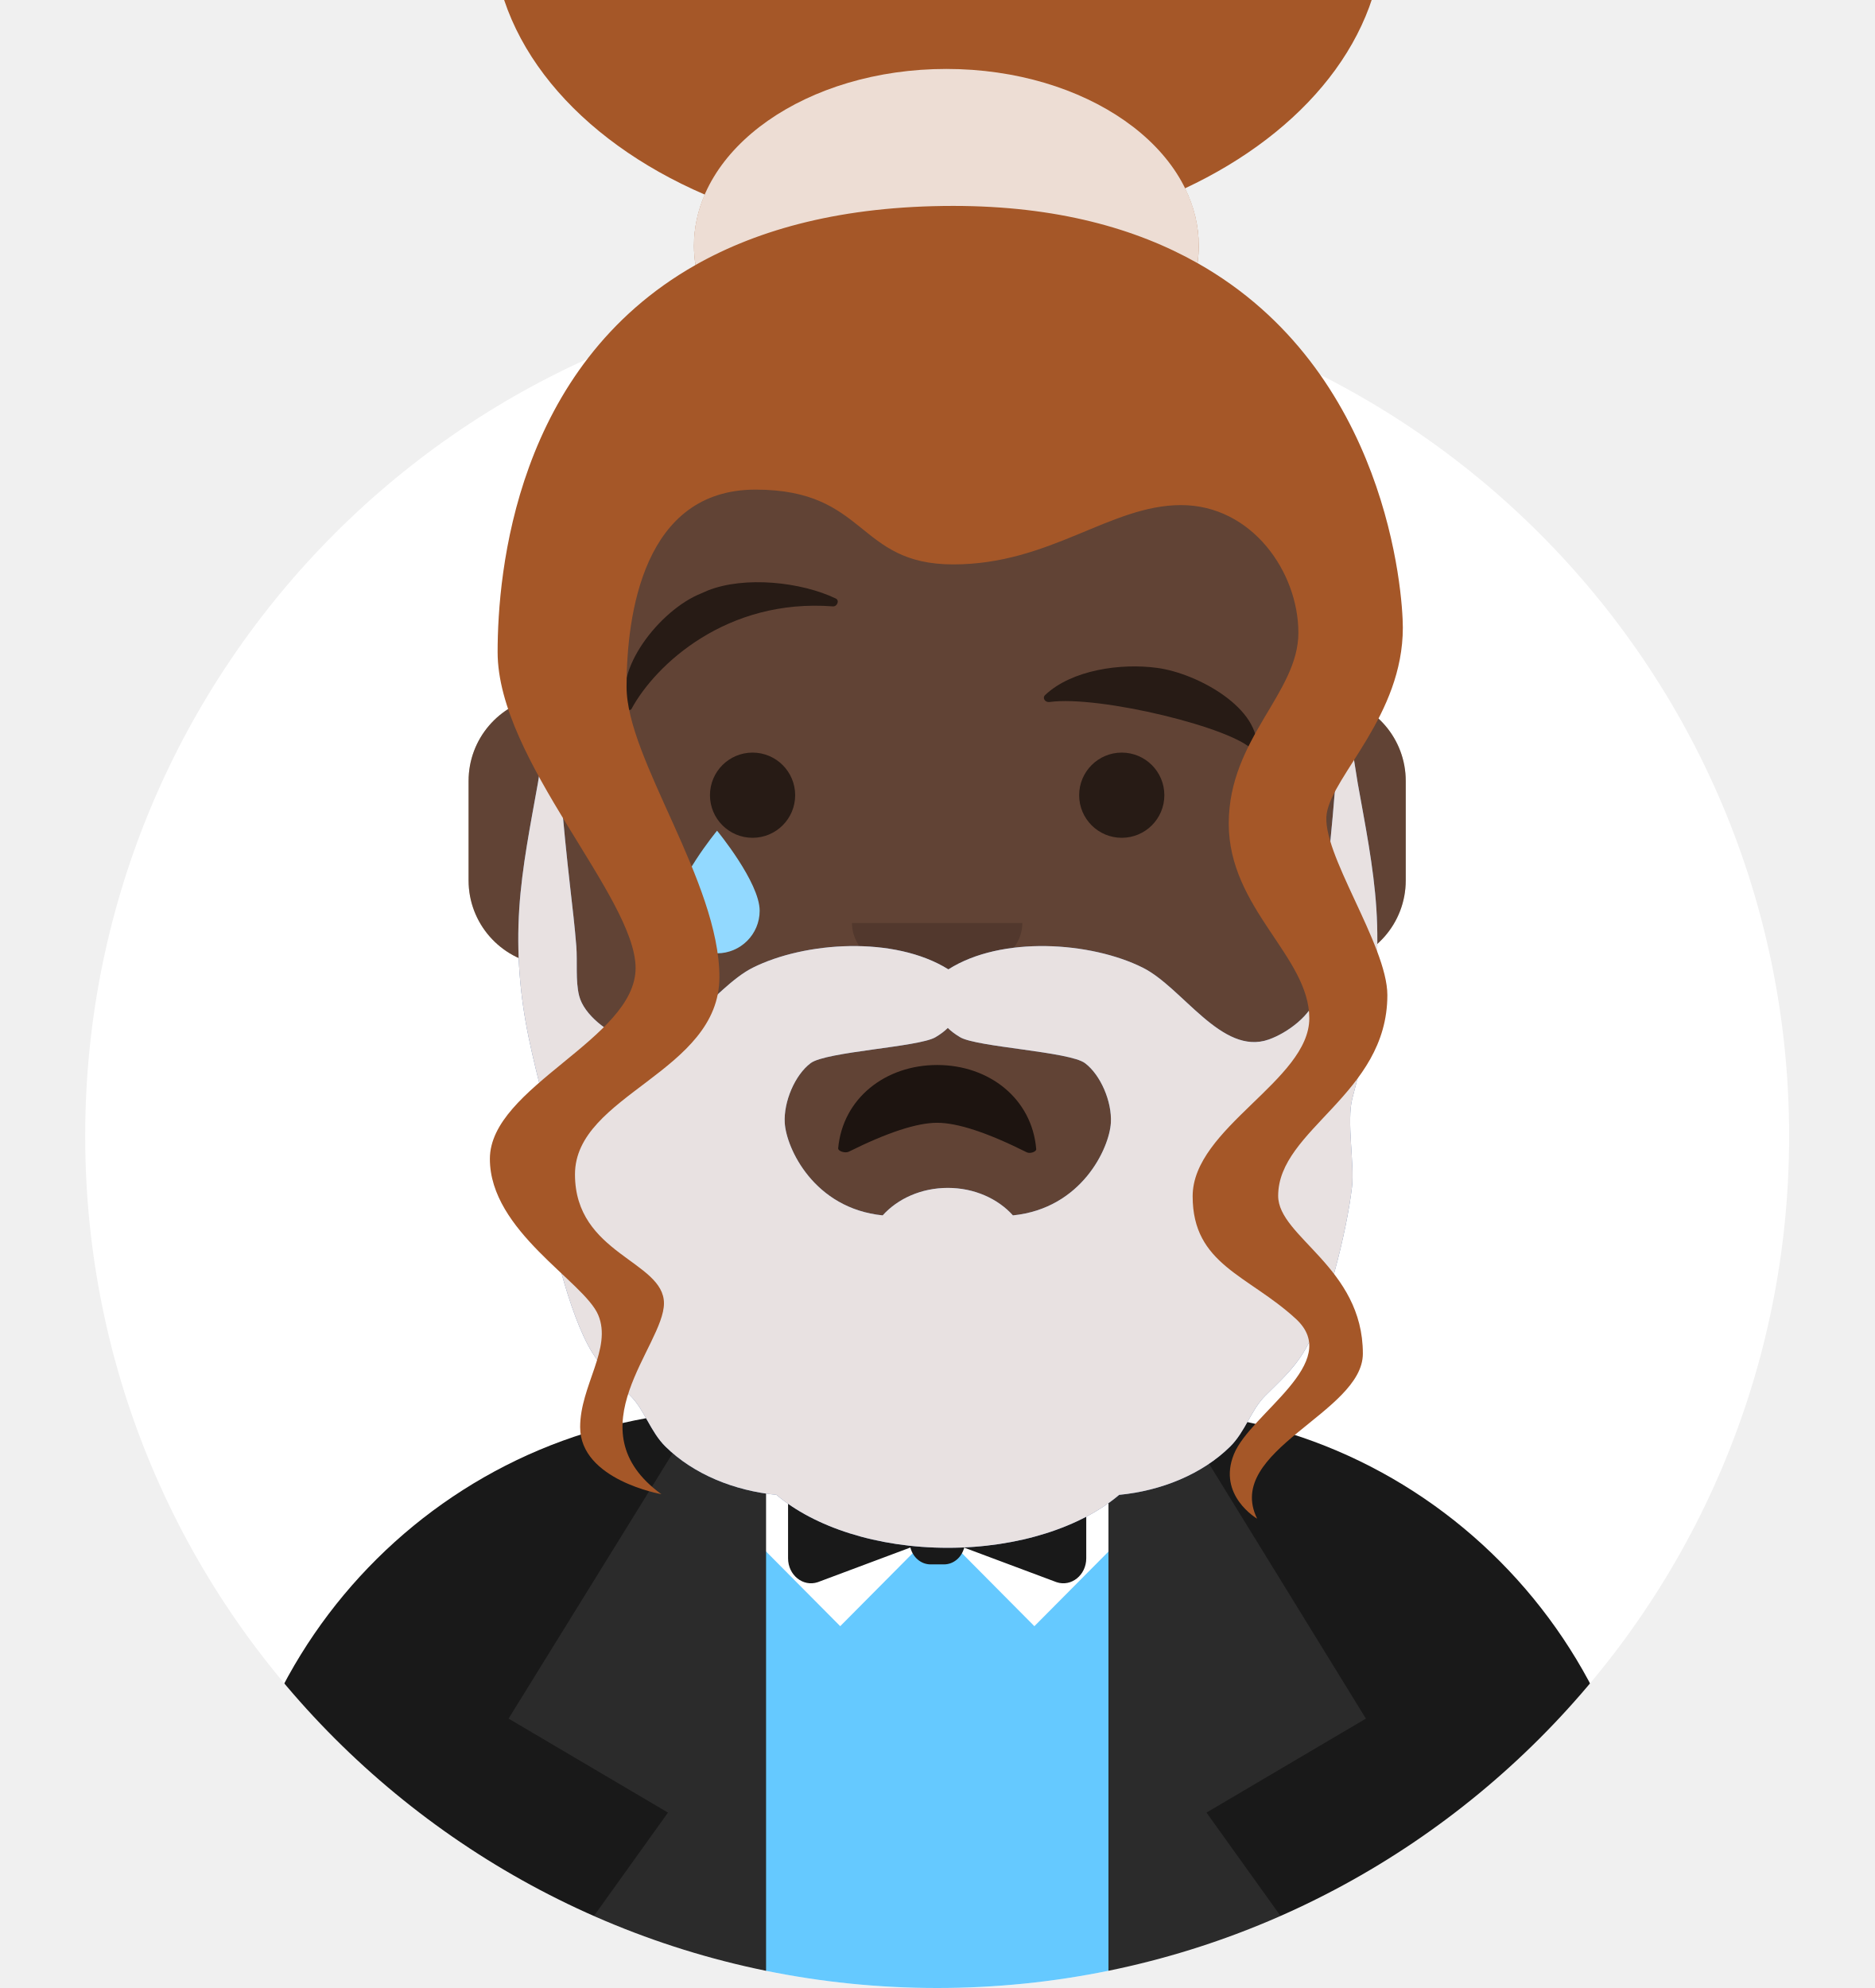
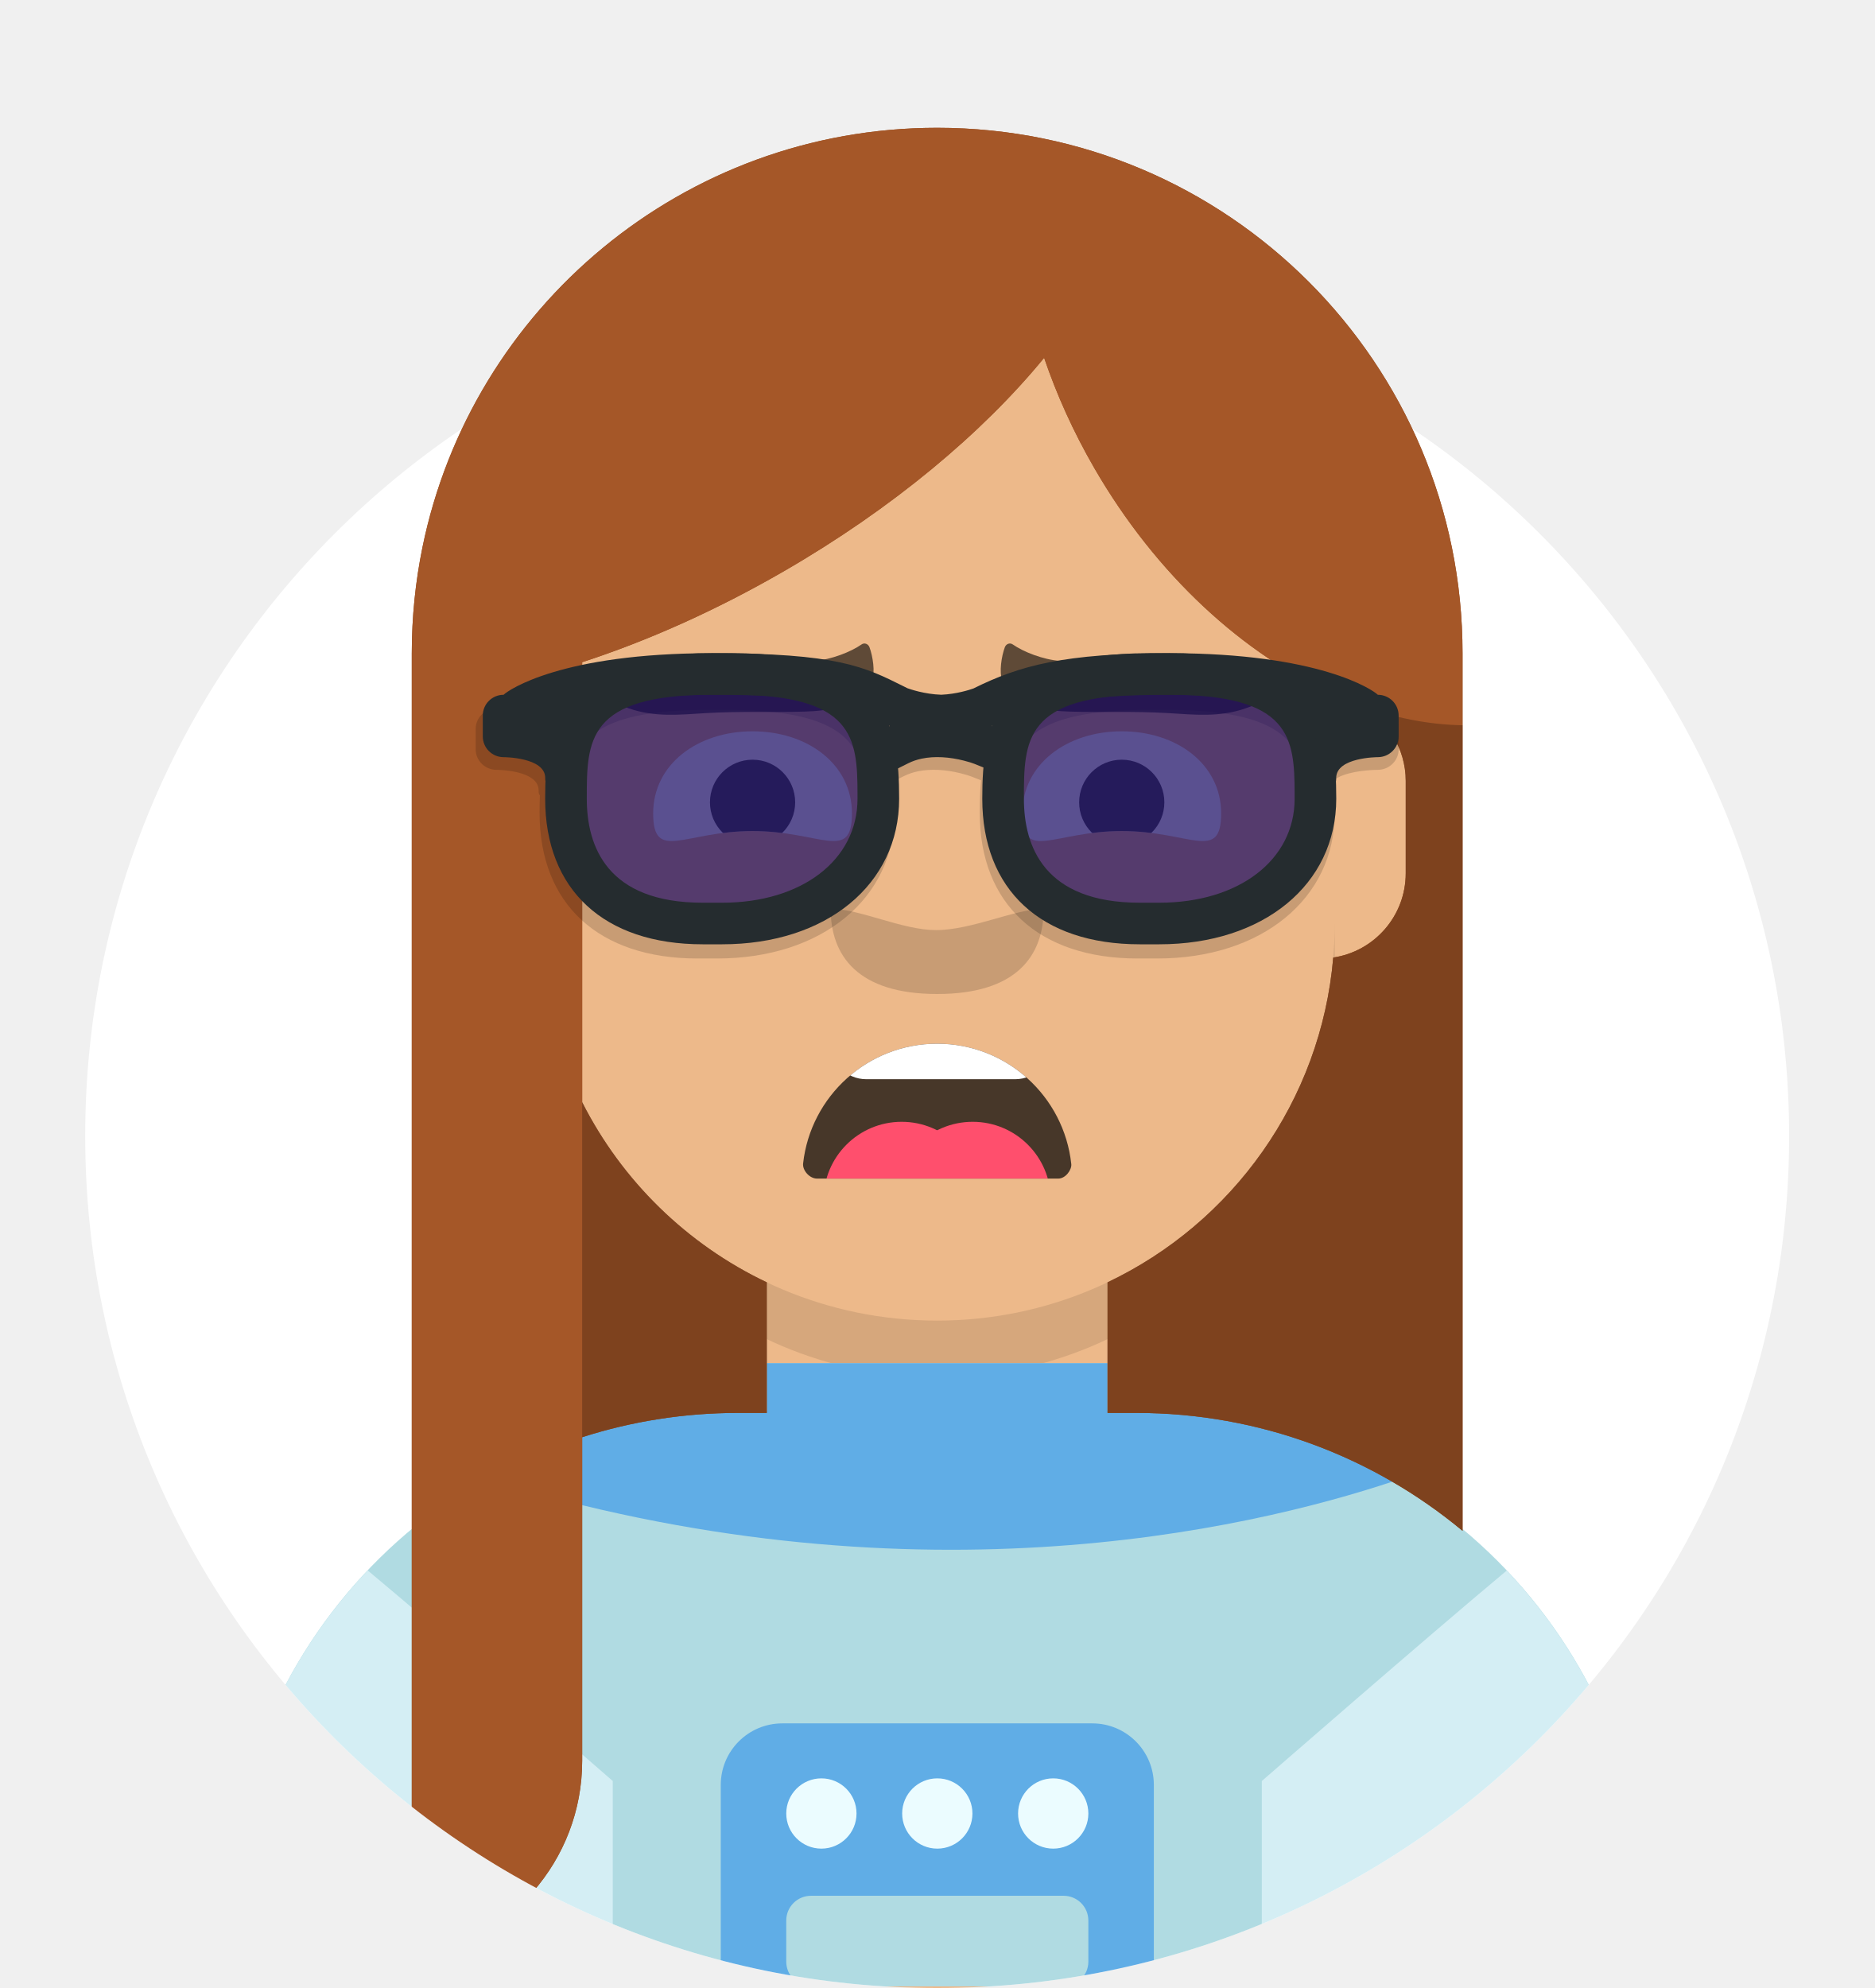
<svg xmlns="http://www.w3.org/2000/svg" xmlns:ns2="http://design.blush" xmlns:xlink="http://www.w3.org/1999/xlink" width="264px" height="280px" viewBox="0 0 264 280" version="1.1">
  <defs>
    <circle id="circle_path-1" cx="120" cy="120" r="120" />
    <path d="M-3.19744231e-14,160 L-3.19744231e-14,-1.42108547e-14 L264,-1.42108547e-14 L264,160 L252,160 C252,226.274 198.274,280 132,280 C65.726,280 12,226.274 12,160 L12,160 L-3.19744231e-14,160 Z" id="circle_path-3" />
    <path d="M100,0 C130.928,-5.68137151e-15 156,25.072 156,56 L156.001,62.166 C161.676,63.119 166,68.054 166,74 L166,88 C166,94.052 161.519,99.058 155.694,99.881 C153.628,119.686 141.238,136.422 124.001,144.61 L124,163 L128,163 C167.765,163 200,195.235 200,235 L200,244 L0,244 L0,235 C-4.86974701e-15,195.235 32.235,163 72,163 L76,163 L76,144.611 C58.763,136.422 46.372,119.687 44.305,99.881 C38.481,99.058 34,94.052 34,88 L34,74 C34,68.054 38.325,63.118 44,62.166 L44,56 C44,25.072 69.072,5.68137151e-15 100,0 Z" id="circle_path-5" />
    <path d="M83,36.348 C83,52.629 105.162,65.828 132.5,65.828 C159.838,65.828 182,52.629 182,36.348 C182,34.985 181.845,33.645 181.544,32.331 C210.784,41.488 232,68.792 232,101.052 L232,110 L32,110 L32,101.052 C32,68.397 53.739,40.82 83.534,32.002 C83.182,33.421 83,34.871 83,36.348 Z" id="circle_path-7" />
    <rect id="circle_path-9" x="0" y="0" width="264" height="280" />
    <path d="M74,0 C114.869,0 148,33.131 148,74 L148,84.148 L148,197.608 C135.525,187.237 119.491,181 102,181 L102,181 L98,181 L98,162.611 C115.531,154.283 128.048,137.115 129.791,116.867 C135.569,116.002 140,111.019 140,105 L140,105 L140,92 C140,87.354 137.359,83.324 133.497,81.33 C132.724,81.05 131.952,80.748 131.181,80.426 C130.795,80.32 130.401,80.233 130,80.166 L130,80.166 L130,79.917 C117.224,74.234 104.878,63.071 96.11,47.885 C93.175,42.801 90.831,37.595 89.066,32.397 C80.431,42.941 67.745,53.602 52.342,62.495 C42.778,68.017 33.147,72.291 24,75.266 L24,137.247 C29.602,148.318 38.773,157.278 50,162.611 L50,162.611 L50,181 L46,181 C38.327,181 30.935,182.2 24,184.423 L24,230 C24,244.106 13.569,255.776 0,257.716 L0,74 C0,33.131 33.131,0 74,0 Z" id="circle_path-11" />
  </defs>
  <g id="circle_Avataaar/Circle" stroke="none" stroke-width="1" fill="none" fill-rule="evenodd">
    <g id="circle_Circle" transform="translate(12, 40)">
      <mask id="circle_mask-2" fill="white">
        <use xlink:href="#circle_path-1" />
      </mask>
      <use id="circle_Background-Color" fill="#FFFFFF" xlink:href="#circle_path-1" />
      <g id="circle_Fabric-Color" mask="url(#circle_mask-2)" fill="">
        <rect id="circle_🖍Color" x="0" y="0" width="240" height="240" />
      </g>
    </g>
    <mask id="circle_mask-4" fill="white">
      <use xlink:href="#circle_path-3" />
    </mask>
    <g id="circle_Mask" />
    <g id="circle_Avataaar" mask="url(#circle_mask-4)">
      <g id="circle_Body" transform="translate(32, 36)">
        <mask id="circle_mask-6" fill="white">
          <use xlink:href="#circle_path-5" />
        </mask>
        <use fill="#D0C6AC" xlink:href="#circle_path-5" />
-         <g id="circle_Skin-Color" mask="url(#circle_mask-6)" fill="#614335">
+         <g id="circle_Skin-Color" mask="url(#circle_mask-6)" fill="#EDB98A">
          <g transform="translate(-32, 0)" id="circle_Color">
            <rect x="0" y="0" width="264" height="244" />
          </g>
        </g>
        <path d="M44,94 C44,124.928 69.072,150 100,150 C130.928,150 156,124.928 156,94 L156,94 L156,102 C156,132.928 130.928,158 100,158 C69.072,158 44,132.928 44,102 Z" id="circle_Neck-Shadow" fill-opacity="0.1" fill="#000000" mask="url(#circle_mask-6)" />
      </g>
      <g id="circle_Clothing" transform="translate(0, 170)">
-         <g id="bond_suit_Clothing/Bond Suit" stroke="none" stroke-width="1" fill="none" fill-rule="evenodd">
-           <g id="bond_suit_Suit" transform="translate(31.5, 28.6)">
-             <path d="M124.38,3.001 L128.36,3.001 C167.926,3.001 200,34.435 200,73.212 L200,81.988 L1,81.988 L1,73.212 L1.01,72.05 C1.642,33.81 33.47,3.001 72.64,3.001 L76.62,3.001 C76.62,3.001 76.424,15.113 100.492,15.113 C124.56,15.113 124.38,3.001 124.38,3.001" id="bond_suit_Fabric-Color" fill="#65C9FF" ns2:color="Top-500" />
-             <path d="M86.846,30.44 L100.52,16.669 L114.194,30.44 L142.147,2.288 C137.77,1.454 133.258,1 128.639,1 L124.619,1 C124.619,1 124.801,13.573 100.491,13.573 C76.181,13.573 76.38,1 76.38,1 L72.36,1 C67.753,1 63.253,1.45 58.885,2.28 L86.846,30.44 Z" id="bond_suit_Fill-7" fill="#FFF" />
-             <path d="M128.64,0.001 L124.641,0.001 L124.641,81.988 L201,81.988 L201,72.879 C201,32.629 168.604,0.001 128.64,0.001" id="bond_suit_Fill-9" fill="#191919" />
-             <path d="M76.38,0.001 L72.36,0.001 C32.796,0.001 0.649,31.98 0.009,71.673 L0,72.879 L0,81.988 L76.38,81.988 L76.38,0.001 Z" id="bond_suit_Fill-12" fill="#191919" />
-             <path d="M66.874,0.206 L40.133,43.457 L62.585,56.695 L48.758,75.998 L55.328,81.988 L76.38,81.988 L76.38,0.001 C76.38,0.001 73.265,0.043 66.874,0.206" id="bond_suit_Fill-15" fill="#2B2B2B" />
-             <path d="M134.28,0.225 L160.887,43.458 L138.436,56.694 L152.264,75.998 L145.691,81.988 L124.64,81.987 L124.64,-0.001 C124.64,-0.001 127.889,0.062 134.28,0.225" id="bond_suit_Fill-18" fill="#2B2B2B" />
-             <path d="M117.319,4.557 L104.309,9.425 C103.96,8.066 102.826,7.065 101.468,7.065 L99.573,7.065 C98.209,7.065 97.073,8.073 96.727,9.439 L83.681,4.557 C81.601,3.864 79.5,5.557 79.5,7.925 L79.5,20.876 C79.5,23.243 81.601,24.936 83.681,24.243 L96.727,19.362 C97.073,20.727 98.209,21.735 99.573,21.735 L101.468,21.735 C102.826,21.735 103.96,20.733 104.309,19.376 L117.319,24.243 C119.399,24.936 121.5,23.243 121.5,20.876 L121.5,7.925 C121.5,5.557 119.399,3.864 117.319,4.557" id="bond_suit_Fill-1" fill="#191919" />
+         <g id="astronaut_suit_Clothing/Astronaut suit" stroke="none" stroke-width="1" fill="none" fill-rule="evenodd">
+           <g id="astronaut_suit_Astronaut-suit" transform="translate(32, 22)">
+             <path d="M128,6.74 L124,6.74 L124.001,0.001 L76,0.001 L76,6.74 L72,6.74 C32.633,6.74 0.646,38.334 0.01,77.549 L-0,78.74 L-0,87.74 L200,87.74 L200,78.74 C200,38.975 167.765,6.74 128,6.74" id="astronaut_suit_Fill-1" fill="#B0DBE2" />
+             <path d="M180.225,29.205 C168.827,38.716 145.73,58.847 145.73,58.847 L145.73,87.74 L199.999,87.74 L199.999,78.74 C199.999,59.542 192.471,42.113 180.225,29.205" id="astronaut_suit_Fill-4" fill="#D4EEF4" />
+             <path d="M0.009,77.549 L0.001,78.74 L0.001,87.74 L54.31,87.74 L54.31,58.847 C54.31,58.847 31.178,38.686 19.791,29.184 C7.787,41.826 0.314,58.813 0.009,77.549" id="astronaut_suit_Fill-6" fill="#D4EEF4" />
+             <path d="M121.85,50.73 L78.189,50.73 C73.401,50.73 69.52,54.612 69.52,59.4 L69.52,87.774 L130.52,87.774 L130.52,59.4 C130.52,54.612 126.638,50.73 121.85,50.73" id="astronaut_suit_Fill-8" fill="#60ADE6" ns2:color="Top-500" />
+             <path d="M83.694,58.473 C80.96,58.473 78.745,60.689 78.745,63.422 C78.745,66.156 80.96,68.371 83.694,68.371 C86.427,68.371 88.642,66.156 88.642,63.422 C88.642,60.689 86.427,58.473 83.694,58.473" id="astronaut_suit_Fill-10" fill="#EBFCFF" />
+             <path d="M100.02,58.473 C97.287,58.473 95.071,60.689 95.071,63.422 C95.071,66.156 97.287,68.371 100.02,68.371 C102.753,68.371 104.969,66.156 104.969,63.422 C104.969,60.689 102.753,58.473 100.02,58.473" id="astronaut_suit_Fill-12" fill="#EBFCFF" />
+             <path d="M116.346,58.473 C113.614,58.473 111.397,60.689 111.397,63.422 C111.397,66.156 113.614,68.371 116.346,68.371 C119.08,68.371 121.296,66.156 121.296,63.422 C121.296,60.689 119.08,58.473 116.346,58.473" id="astronaut_suit_Fill-14" fill="#EBFCFF" />
+             <path d="M117.811,87.774 L82.229,87.774 C80.304,87.774 78.744,86.214 78.744,84.29 L78.744,78.497 C78.744,76.572 80.304,75.011 82.229,75.011 L117.811,75.011 C119.736,75.011 121.296,76.572 121.296,78.497 L121.296,84.29 C121.296,86.214 119.736,87.774 117.811,87.774" id="astronaut_suit_Fill-16" fill="#B0DBE2" />
+             <path d="M164.361,16.604 C153.687,10.344 141.267,6.741 128,6.741 L124,6.741 L124.001,-0 L76,-0 L76,6.741 L72,6.741 C59.006,6.741 46.827,10.2 36.303,16.221 C95.548,34.511 143.322,23.61 164.361,16.604" id="astronaut_suit_Fill-18" fill="#60ADE6" ns2:color="Top-500" />
          </g>
        </g>
      </g>
      <g id="circle_Face" transform="translate(76, 82)" fill="#000000">
        <g id="circle_Mouth" transform="translate(2, 52)">
-           <g id="sad_Mouth/Sad" stroke="none" stroke-width="1" fill="none" fill-rule="evenodd" fill-opacity="0.7">
-             <path d="M40.058,16.654 C40.708,23.683 46.702,28.377 54,28.377 C61.342,28.377 67.363,23.627 67.953,16.529 C67.984,16.151 67.077,15.853 66.629,16.077 C61.09,18.85 56.881,20.237 54,20.237 C51.156,20.237 47.007,18.88 41.554,16.168 C41.047,15.916 40.02,16.236 40.058,16.654 Z" id="sad_Mouth" fill="#000000" transform="translate(54.00536, 22.18841) scale(1, -1) translate(-54.00536, -22.18841) " />
+           <defs>
+             <path d="M35.118,15.128 C36.176,24.62 44.226,32 54,32 C63.804,32 71.874,24.574 72.892,15.04 C72.974,14.273 72.117,13 71.043,13 C56.149,13 44.738,13 37.087,13 C36.007,13 35.012,14.178 35.118,15.128 Z" id="concerned_path-1" />
+           </defs>
+           <g id="concerned_Mouth/Concerned" stroke="none" stroke-width="1" fill="none" fill-rule="evenodd">
+             <mask id="concerned_mask-2" fill="white">
+               <use xlink:href="#concerned_path-1" transform="translate(54.00364, 22.5) scale(1, -1) translate(-54.00364, -22.5)" />
+             </mask>
+             <use id="concerned_Mouth" fill-opacity="0.7" fill="#000000" transform="translate(54.00364, 22.5) scale(1, -1) translate(-54.00364, -22.5)" xlink:href="#concerned_path-1" />
+             <path d="M44,2 L65,2 C67.761,2 70,4.239 70,7 L70,13 C70,15.761 67.761,18 65,18 L44,18 C41.239,18 39,15.761 39,13 L39,7 C39,4.239 41.239,2 44,2 Z" id="concerned_Teeth" fill="#FFFFFF" mask="url(#concerned_mask-2)" />
+             <g id="concerned_Tongue" mask="url(#concerned_mask-2)" fill="#FF4F6D">
+               <g transform="translate(38, 24)">
+                 <circle id="concerned_friend?" cx="11" cy="11" r="11" />
+                 <circle id="concerned_How-you-doing" cx="21" cy="11" r="11" />
+               </g>
+             </g>
          </g>
        </g>
        <g id="circle_Nose" transform="translate(28, 40)" fill-opacity="0.16">
-           <g id="default_Nose/Default" stroke="none" stroke-width="1" fill="none" fill-rule="evenodd" fill-opacity="0.16">
-             <path d="M16,8 C16,12.418 21.373,16 28,16 L28,16 C34.627,16 40,12.418 40,8" id="default_Nose" fill="#000000" />
+           <g id="wide_Nose/Wide" stroke="none" stroke-width="1" fill="none" fill-rule="evenodd">
+             <path d="M13,6 C13,12.627 16.828,18 28,18 C39.172,18 43,12.627 43,6 C39.036,6 32.897,9 27.838,9 C23.079,9 17.101,6 13,6 Z" id="wide_Nose" fill-opacity=".16" fill="#000" />
          </g>
        </g>
        <g id="circle_Eyes" transform="translate(0, 8)">
-           <g id="cry_Eyes/Cry-😢" stroke="none" stroke-width="1" fill="none" fill-rule="evenodd">
-             <circle id="cry_Eye" fill-opacity="0.6" fill="#000000" cx="30" cy="22" r="6" />
-             <path d="M25,27 C25,27 19,34.271 19,38.271 C19,41.585 21.686,44.271 25,44.271 C28.314,44.271 31,41.585 31,38.271 C31,34.271 25,27 25,27 Z" id="cry_Drop" fill="#92D9FF" fill-rule="nonzero" />
-             <circle id="cry_Eye" fill-opacity="0.6" fill="#000000" cx="82" cy="22" r="6" />
+           <defs>
+             <path d="M14,14.048 C23.61,14.048 28,18.499 28,11.562 C28,4.624 21.732,0 14,0 C6.268,0 0,4.624 0,11.562 C0,18.499 4.39,14.048 14,14.048 Z" id="squint_path-1" />
+             <path d="M14,14.048 C23.61,14.048 28,18.499 28,11.562 C28,4.624 21.732,0 14,0 C6.268,0 0,4.624 0,11.562 C0,18.499 4.39,14.048 14,14.048 Z" id="squint_path-3" />
+           </defs>
+           <g id="squint_Eyes/Squint-😊" stroke="none" stroke-width="1" fill="none" fill-rule="evenodd">
+             <g id="squint_Eye" transform="translate(16, 13)">
+               <mask id="squint_mask-2" fill="white">
+                 <use xlink:href="#squint_path-1" />
+               </mask>
+               <use id="squint_The-white-stuff" fill="#FFFFFF" xlink:href="#squint_path-1" />
+               <circle fill-opacity="0.7" fill="#000000" mask="url(#squint_mask-2)" cx="14" cy="10" r="6" />
+             </g>
+             <g id="squint_Eye" transform="translate(68, 13)">
+               <mask id="squint_mask-4" fill="white">
+                 <use xlink:href="#squint_path-3" />
+               </mask>
+               <use id="squint_Eyeball-Mask" fill="#FFFFFF" xlink:href="#squint_path-3" />
+               <circle fill-opacity="0.7" fill="#000000" mask="url(#squint_mask-4)" cx="14" cy="10" r="6" />
+             </g>
          </g>
        </g>
        <g id="circle_Eyebrow" fill-opacity="0.6">
-           <g id="up_down_natural_Eyebrow/Natural/Up-Down-Natural" stroke="none" stroke-width="1" fill="none" fill-rule="evenodd" fill-opacity="0.6">
-             <path d="M22.766,1.578 L23.677,1.176 C28.919,-0.905 36.865,-0.033 41.723,2.299 C42.29,2.571 41.902,3.452 41.321,3.407 C26.402,2.256 16.358,11.553 12.946,17.847 C12.845,18.034 12.539,18.055 12.464,17.881 C10.156,12.562 16.913,3.896 22.766,1.578 Z" id="up_down_natural_Eye-Browse-Reddit" fill="#000000" />
-             <path d="M86.535,12.025 C92.342,12.293 101.73,16.512 101.488,22.368 C101.48,22.56 101.199,22.644 101.061,22.497 C98.306,19.537 78.746,16.547 71.856,18.132 C71.226,18.277 70.747,17.655 71.146,17.206 C74.568,13.357 81.333,11.779 86.535,12.025 Z" id="up_down_natural_Eyebrow" fill="#000000" transform="translate(86.24651, 17.28591) rotate(5) translate(-86.24651, -17.28591) " />
+           <g id="flat_natural_Eyebrow/Natural/Flat-Natural" stroke="none" stroke-width="1" fill="none" fill-rule="evenodd" fill-opacity="0.6">
+             <path d="M38.569,10.702 C33.587,11.238 28.655,11.134 23.656,11.101 C19.823,11.076 15.92,10.689 12.325,12.509 C11.636,12.857 7.877,14.945 8.003,16.011 C8.104,16.863 12.013,18.064 12.717,18.284 C16.428,19.445 19.924,18.928 23.687,18.57 C28.302,18.132 32.914,18.175 37.532,17.874 C40.642,17.672 45.422,16.977 46.829,13.148 C47.253,11.995 46.815,9.734 46.307,8.506 C46.105,8.018 45.563,7.85 45.169,8.149 C43.756,9.222 40.985,10.443 38.569,10.702" id="flat_natural_Fill-10" fill="#000000" transform="translate(27.5, 13.5) rotate(2) translate(-27.5, -13.5) " />
+             <path d="M95.569,10.702 C90.587,11.238 85.655,11.134 80.656,11.101 C76.823,11.076 72.92,10.689 69.325,12.509 C68.636,12.857 64.877,14.945 65.003,16.011 C65.104,16.863 69.013,18.064 69.717,18.284 C73.428,19.445 76.924,18.928 80.687,18.57 C85.302,18.132 89.914,18.175 94.532,17.874 C97.642,17.672 102.422,16.977 103.829,13.148 C104.253,11.995 103.815,9.734 103.307,8.506 C103.105,8.018 102.563,7.85 102.169,8.149 C100.756,9.222 97.985,10.443 95.569,10.702" id="flat_natural_Fill-10" fill="#000000" transform="translate(84.5, 13.5) scale(-1, 1) rotate(2) translate(-84.5, -13.5) " />
          </g>
        </g>
      </g>
      <g id="circle_Top">
-         <g id="bride_Hairstyle/Bride" stroke="none" stroke-width="1" fill="none" fill-rule="evenodd">
-           <g id="bride_Facial-Hair" transform="translate(49, 72)">
-             <defs>
-               <path d="M65.18,77.737 C67.363,76.105 80.407,75.479 82.758,74.089 C83.492,73.655 84.061,73.216 84.5,72.78 C84.939,73.216 85.509,73.655 86.242,74.089 C88.593,75.479 101.637,76.105 103.82,77.737 C106.03,79.391 107.644,83.185 107.467,86.151 C107.255,89.71 103.361,98.203 93.672,99.181 C91.558,96.828 88.237,95.31 84.5,95.31 C80.763,95.31 77.442,96.828 75.328,99.181 C65.639,98.203 61.745,89.71 61.533,86.151 C61.357,83.185 62.97,79.391 65.18,77.737 M103.142,94.906 C103.143,94.906 103.145,94.905 103.146,94.905 C103.144,94.905 103.143,94.906 103.142,94.906 M65.845,94.901 C65.849,94.903 65.857,94.906 65.862,94.908 C65.857,94.906 65.851,94.903 65.845,94.901 M144.863,55.985 C144.474,50.03 143.278,44.152 142.234,38.286 C141.953,36.707 140.424,26 139.735,26 C139.502,35.109 138.702,44.08 137.67,53.139 C137.361,55.848 137.038,58.556 136.825,61.274 C136.654,63.47 136.96,66.122 136.428,68.246 C135.749,70.952 132.348,73.478 129.703,74.411 C123.103,76.737 117.598,67.108 111.961,64.291 C104.643,60.635 92.064,59.764 84.582,64.53 C76.936,59.764 64.357,60.635 57.039,64.291 C51.402,67.108 45.897,76.737 39.297,74.411 C36.652,73.478 33.25,70.952 32.572,68.246 C32.04,66.122 32.346,63.47 32.175,61.274 C31.962,58.556 31.639,55.848 31.33,53.139 C30.298,44.08 29.497,35.109 29.265,26 C28.576,26 27.047,36.707 26.766,38.286 C25.722,44.152 24.526,50.03 24.138,55.985 C23.739,62.105 24.215,68.167 25.47,74.163 C26.069,77.028 26.769,79.876 27.519,82.704 C28.353,85.847 27.199,91.966 27.572,95.192 C28.279,101.296 31.154,113.2 34.383,118.451 C35.944,120.989 37.773,122.574 39.816,124.619 C41.783,126.588 42.604,129.64 44.726,131.737 C48.682,135.645 54.446,137.971 60.366,138.543 C65.677,143.05 74.506,146 84.5,146 C94.495,146 103.323,143.05 108.635,138.543 C114.554,137.971 120.318,135.645 124.274,131.737 C126.396,129.64 127.217,126.588 129.184,124.619 C131.226,122.574 133.056,120.989 134.617,118.451 C137.846,113.2 140.721,101.296 141.428,95.192 C141.801,91.966 140.647,85.847 141.481,82.704 C142.232,79.876 142.931,77.028 143.531,74.163 C144.785,68.167 145.261,62.105 144.863,55.985 Z" id="beard_magestic_path-1" />
-             </defs>
-             <g id="beard_magestic_Facial-Hair/Beard-Magestic" stroke="none" stroke-width="1" fill="none" fill-rule="evenodd">
-               <mask id="beard_magestic_mask-2" fill="white">
-                 <use xlink:href="#beard_magestic_path-1" />
-               </mask>
-               <use id="beard_magestic_Glorious-Beard" fill="#5E7AA9" xlink:href="#beard_magestic_path-1" />
-               <g id="beard_magestic_Facial-Hair-Color" mask="url(#beard_magestic_mask-2)" fill="#E8E1E1">
-                 <rect id="beard_magestic_Color" x="0" y="0" width="168" height="152" />
+         <defs>
+           <path d="M98 181L98 162.611C115.531 154.283 128.048 137.115 129.791 116.867C135.569 116.002 140 111.019 140 105L140 92C140 87.358 137.364 83.331 133.506 81.335C132.73 81.052 131.955 80.749 131.18 80.426C130.794 80.32 130.4 80.233 130 80.166L130 79.917C117.224 74.234 104.878 63.071 96.11 47.885C93.175 42.801 90.831 37.595 89.066 32.397C80.431 42.941 67.745 53.602 52.342 62.495C42.778 68.017 33.147 72.291 24 75.266L24 137.246C29.602 148.318 38.773 157.277 50 162.611L50 181L46 181C38.327 181 30.935 182.2 24 184.423L24 230C24 244.106 13.569 255.776 0 257.716L0 74C0 68.891 0.518 63.904 1.503 59.086C8.404 25.366 38.24 0 74 0C114.869 0 148 33.131 148 74L148 197.608C135.525 187.237 119.491 181 102 181L98 181Z" id="straight_2_path_1" />
+           <clipPath id="straight_2_mask_1">
+             <use xlink:href="#straight_2_path_1" />
+           </clipPath>
+         </defs>
+         <g id="straight_2_TopLong-HairStraight-2" transform="translate(-1 0)">
+           <g id="straight_2_Hair" transform="translate(59 18)">
+             <path d="M98 181L98 162.611C115.531 154.283 128.048 137.115 129.791 116.867C135.569 116.002 140 111.019 140 105L140 92C140 87.358 137.364 83.331 133.506 81.335C132.73 81.052 131.955 80.749 131.18 80.426C130.794 80.32 130.4 80.233 130 80.166L130 79.917C117.224 74.234 104.878 63.071 96.11 47.885C93.175 42.801 90.831 37.595 89.066 32.397C80.431 42.941 67.745 53.602 52.342 62.495C42.778 68.017 33.147 72.291 24 75.266L24 137.246C29.602 148.318 38.773 157.277 50 162.611L50 181L46 181C38.327 181 30.935 182.2 24 184.423L24 230C24 244.106 13.569 255.776 0 257.716L0 74C0 68.891 0.518 63.904 1.503 59.086C8.404 25.366 38.24 0 74 0C114.869 0 148 33.131 148 74L148 197.608C135.525 187.237 119.491 181 102 181L98 181Z" id="straight_2_Mask-Hair" fill="#944F23" fill-rule="evenodd" stroke="none" />
+             <g clip-path="url(#straight_2_mask_1)">
+               <g id="straight_2_Hair-Color" transform="translate(-58 -18)" fill="#A55728">
+                 <path d="M0 0L264 0L264 280L0 280L0 0Z" id="straight_2_Color" fill="#A55728" fill-rule="evenodd" stroke="none" />
              </g>
            </g>
          </g>
-           <g id="bride_Accessory" transform="translate(62, 85)" />
-           <g id="bride_Group-6" transform="translate(69, -55)">
-             <path d="M117.875,169.548 C118.783,164.099 128.591,155.744 128.591,143.394 C128.591,138.591 126.406,107.146 99.673,92.058 C99.784,91.253 99.845,90.438 99.845,89.612 C99.845,86.779 99.16,84.06 97.916,81.522 C114.757,73.64 125.852,60.206 125.852,44.953 C125.852,20.678 97.76,1 63.107,1 C28.455,1 0.363,20.678 0.363,44.953 C0.363,60.792 12.327,74.669 30.264,82.404 C29.281,84.687 28.746,87.106 28.746,89.612 C28.746,90.53 28.822,91.435 28.96,92.326 C3.64,106.666 1.09,135.574 1.09,146.845 C1.09,162.101 20.524,181.354 20.524,191.343 C20.524,201.332 -0,208.053 -0,218.224 C-0,228.395 13.259,235.478 15.257,240.2 C17.255,244.922 12.714,250.178 12.714,256.002 C12.714,263.448 24.156,265.446 24.156,265.446 C11.624,256.365 24.52,244.56 24.52,238.566 C24.52,232.572 11.987,231.664 11.987,220.403 C11.987,209.143 32.33,206.055 32.33,192.614 C32.33,179.174 19.252,161.908 19.252,151.737 C19.252,141.566 21.614,123.96 37.415,123.96 C53.216,123.96 51.582,134.494 65.264,134.494 C78.945,134.494 87.362,126.14 97.352,126.14 C107.341,126.14 113.879,135.584 113.879,144.12 C113.879,152.657 104.071,159.014 104.071,171.001 C104.071,182.988 115.417,189.708 115.417,198.426 C115.417,207.145 98.986,213.864 98.986,223.49 C98.986,233.117 106.796,234.569 113.516,240.745 C120.236,246.92 107.159,254.004 104.798,259.816 C102.437,265.628 108.067,268.897 108.067,268.897 C103.345,259.271 122.961,254.004 122.961,245.649 C122.961,233.481 111.031,229.241 111.031,223.429 C111.031,214.046 126.411,209.143 126.411,195.157 C126.411,188.074 116.967,174.997 117.875,169.548" id="bride_Hair-Color" fill="#A55728" ns2:color="Hair-500" />
-             <path d="M65.263,84.002 C79.811,84.002 91.023,87.177 99.672,92.058 C99.784,91.252 99.844,90.438 99.844,89.612 C99.844,75.859 83.928,64.71 64.295,64.71 C44.661,64.71 28.745,75.859 28.745,89.612 C28.745,90.529 28.822,91.434 28.959,92.326 C37.915,87.254 49.714,84.002 65.263,84.002" id="bride_Fill-4" fill-opacity=".8" fill="#FFF" />
+           <path d="M76.326 181L76.326 162.611C93.857 154.283 106.374 137.115 108.117 116.867C113.895 116.002 118.326 111.019 118.326 105L118.326 92C118.326 87.358 115.69 83.331 111.832 81.335C116.7 83.108 121.589 84.072 126.326 84.148L126.326 197.608C113.851 187.237 97.817 181 80.326 181L76.326 181ZM2.326 184.423C9.261 182.2 16.653 181 24.326 181L28.326 181L28.326 162.611C17.099 157.277 7.927 148.318 2.326 137.246L2.326 184.423ZM108.326 79.917L108.326 80.166C108.726 80.233 109.12 80.32 109.506 80.426C109.112 80.261 108.719 80.092 108.326 79.917Z" transform="translate(80.67409 18)" id="straight_2_Shadow" fill="#000000" fill-opacity="0.239" fill-rule="evenodd" stroke="none" />
+           <g id="straight_2_Facial-Hair" transform="translate(49 72)" />
+           <g id="straight_2_Accessory" transform="translate(62 85)">
+             <g id="wayfarers_2_Accesories/Wayfarers" stroke="none" stroke-width="1" fill="none" fill-rule="evenodd">
+               <path d="M100.53,9 L103.5,9 C124.79,9 132.354,14.096 133.045,14.772 C134.679,14.772 136,16.062 136,17.657 L136,20.543 C136,22.082 134.772,23.336 133.219,23.424 L132.613,23.439 C131.446,23.483 128.23,23.715 126.821,24.941 C126.96,26.434 127,27.964 127,29.5 C127,41.569 116.721,50 102,50 L99.242,50 C85.315,50 77,42.336 77,29.5 C77,27.952 77.04,26.41 77.181,24.906 L75.8,24.361 C75.556,24.264 75.028,24.09 74.296,23.91 C72.256,23.407 70.159,23.254 68.304,23.634 C67.624,23.774 66.992,23.984 66.413,24.267 L64.831,25.039 C64.962,26.501 65,27.998 65,29.5 C65,41.569 54.721,50 40,50 L37.242,50 C23.315,50 15,42.336 15,29.5 C15,28.661 15.012,27.824 15.045,26.993 C14.931,26.959 14.864,26.75 14.864,26.315 C14.864,23.888 10.685,23.502 9.356,23.441 L8.955,23.429 C7.324,23.429 6,22.139 6,20.543 L6,17.657 C6,16.062 7.324,14.772 8.955,14.772 L9.071,14.67 C10.26,13.707 17.9,9.097 37.865,9.002 L41.47,9 C42.731,9 43.924,9.034 45.054,9.1 C57.417,9.523 60.91,11.234 65.85,13.652 L66.269,13.859 L66.564,13.958 C67.301,14.197 69.066,14.702 71.079,14.766 C73.246,14.673 75.1,14.085 75.642,13.897 L76.324,13.57 C81.333,11.213 86.439,9.716 95.561,9.201 C97.09,9.069 98.742,9 100.53,9 Z M42.173,15.002 L38.385,15 C19.582,15 19.017,21.437 19.001,29.727 L19,30.502 C19,37.572 22.116,46 36.971,46 L40,46 C52.365,46 61,39.627 61,30.502 L60.994,28.741 C60.909,21.013 59.692,15.124 42.173,15.002 L42.173,15.002 Z M103.615,15 L100.385,15 C81.582,15 81.017,21.437 81.001,29.727 L81,30.502 C81,37.572 84.119,46 98.971,46 L102,46 C114.365,46 123,39.627 123,30.502 L122.993,28.711 C122.905,20.917 121.643,15 103.615,15 Z" id="wayfarers_2_Shape" fill-opacity=".16" fill="#000" />
+               <g id="wayfarers_2_Wayfarers" transform="translate(7, 7)" fill-rule="nonzero">
+                 <g id="wayfarers_2_Shades" transform="translate(10.79546, 2.928571)" fill="#150662" fill-opacity=".7">
+                   <path d="M44.918,17.571 C44.918,27.274 36.668,35.143 22.92,35.143 L20.17,35.143 C6.423,35.143 0.923,27.271 0.923,17.571 L0.923,17.571 C0.923,7.866 2.207,0 21.455,0 L24.386,0 C43.634,0 44.918,7.866 44.918,17.571 L44.918,17.571 Z" id="wayfarers_2_Shade" />
+                   <path d="M106.486,17.571 C106.486,27.274 98.239,35.143 84.489,35.143 L81.739,35.143 C67.991,35.143 62.491,27.271 62.491,17.571 L62.491,17.571 C62.491,7.866 63.775,0 83.023,0 L85.955,0 C105.199,0 106.486,7.866 106.486,17.571 L106.486,17.571 Z" id="wayfarers_2_Shade" />
+                 </g>
+                 <path d="M35.182,0 C56.833,0 58.645,10.127 58.645,20.5 C58.645,32.569 48.396,41 33.716,41 L30.966,41 C17.078,41 8.787,33.336 8.787,20.5 C8.787,10.127 10.599,0 32.25,0 L35.182,0 Z M35.182,5.854 L32.25,5.854 C14.65,5.854 14.65,12.318 14.65,20.5 C14.65,27.18 17.48,35.143 30.966,35.143 L33.716,35.143 C44.942,35.143 52.782,29.122 52.782,20.5 L52.781,19.768 C52.766,11.936 52.254,5.854 35.182,5.854 Z" id="wayfarers_2_Left" fill="#252C2F" />
+                 <path d="M96.75,0 C118.401,0 120.213,10.127 120.213,20.5 C120.213,32.569 109.964,41 95.284,41 L92.534,41 C78.646,41 70.355,33.336 70.355,20.5 C70.355,10.127 72.167,0 93.818,0 L96.75,0 Z M96.75,5.854 L93.818,5.854 C76.218,5.854 76.218,12.318 76.218,20.5 C76.218,27.18 79.051,35.143 92.534,35.143 L95.284,35.143 C106.51,35.143 114.35,29.122 114.35,20.5 L114.349,19.768 C114.334,11.936 113.822,5.854 96.75,5.854 Z" id="wayfarers_2_Right" fill="#252C2F" />
+                 <path d="M2.932,5.857 C3.618,5.172 11.123,0 32.25,0 C49.964,0 53.714,1.88 59.39,4.721 L59.805,4.931 C60.2,5.073 62.218,5.774 64.578,5.851 C66.729,5.757 68.568,5.161 69.106,4.97 C75.584,1.748 81.926,0 96.75,0 C117.877,0 125.382,5.172 126.068,5.857 C127.689,5.857 129,7.166 129,8.786 L129,11.714 C129,13.334 127.689,14.643 126.068,14.643 C126.068,14.643 120.205,14.643 120.205,17.571 C120.205,20.5 117.273,13.334 117.273,11.714 L117.273,8.862 C113.697,7.462 107.297,5.857 96.75,5.857 C85,5.857 79.148,6.988 74.128,9.104 L74.184,9.243 L71.688,10.25 L74.181,11.258 L71.981,16.687 L69.264,15.589 C69.021,15.49 68.497,15.314 67.771,15.131 C65.747,14.62 63.665,14.465 61.825,14.851 C61.15,14.993 60.523,15.206 59.948,15.493 L57.326,16.803 L54.703,11.565 L57.325,10.255 L57.331,10.252 L54.819,9.237 L54.899,9.039 C50.57,6.976 46.578,5.857 32.25,5.857 C21.704,5.857 15.303,7.461 11.727,8.861 L11.727,11.714 C11.727,13.334 8.795,20.5 8.795,17.571 C8.795,14.643 2.932,14.643 2.932,14.643 C1.313,14.643 0,13.334 0,11.714 L0,8.786 C0,7.166 1.313,5.857 2.932,5.857 Z" id="wayfarers_2_Stuff" fill="#252C2F" />
+               </g>
+             </g>
          </g>
        </g>
      </g>
    </g>
  </g>
</svg>
